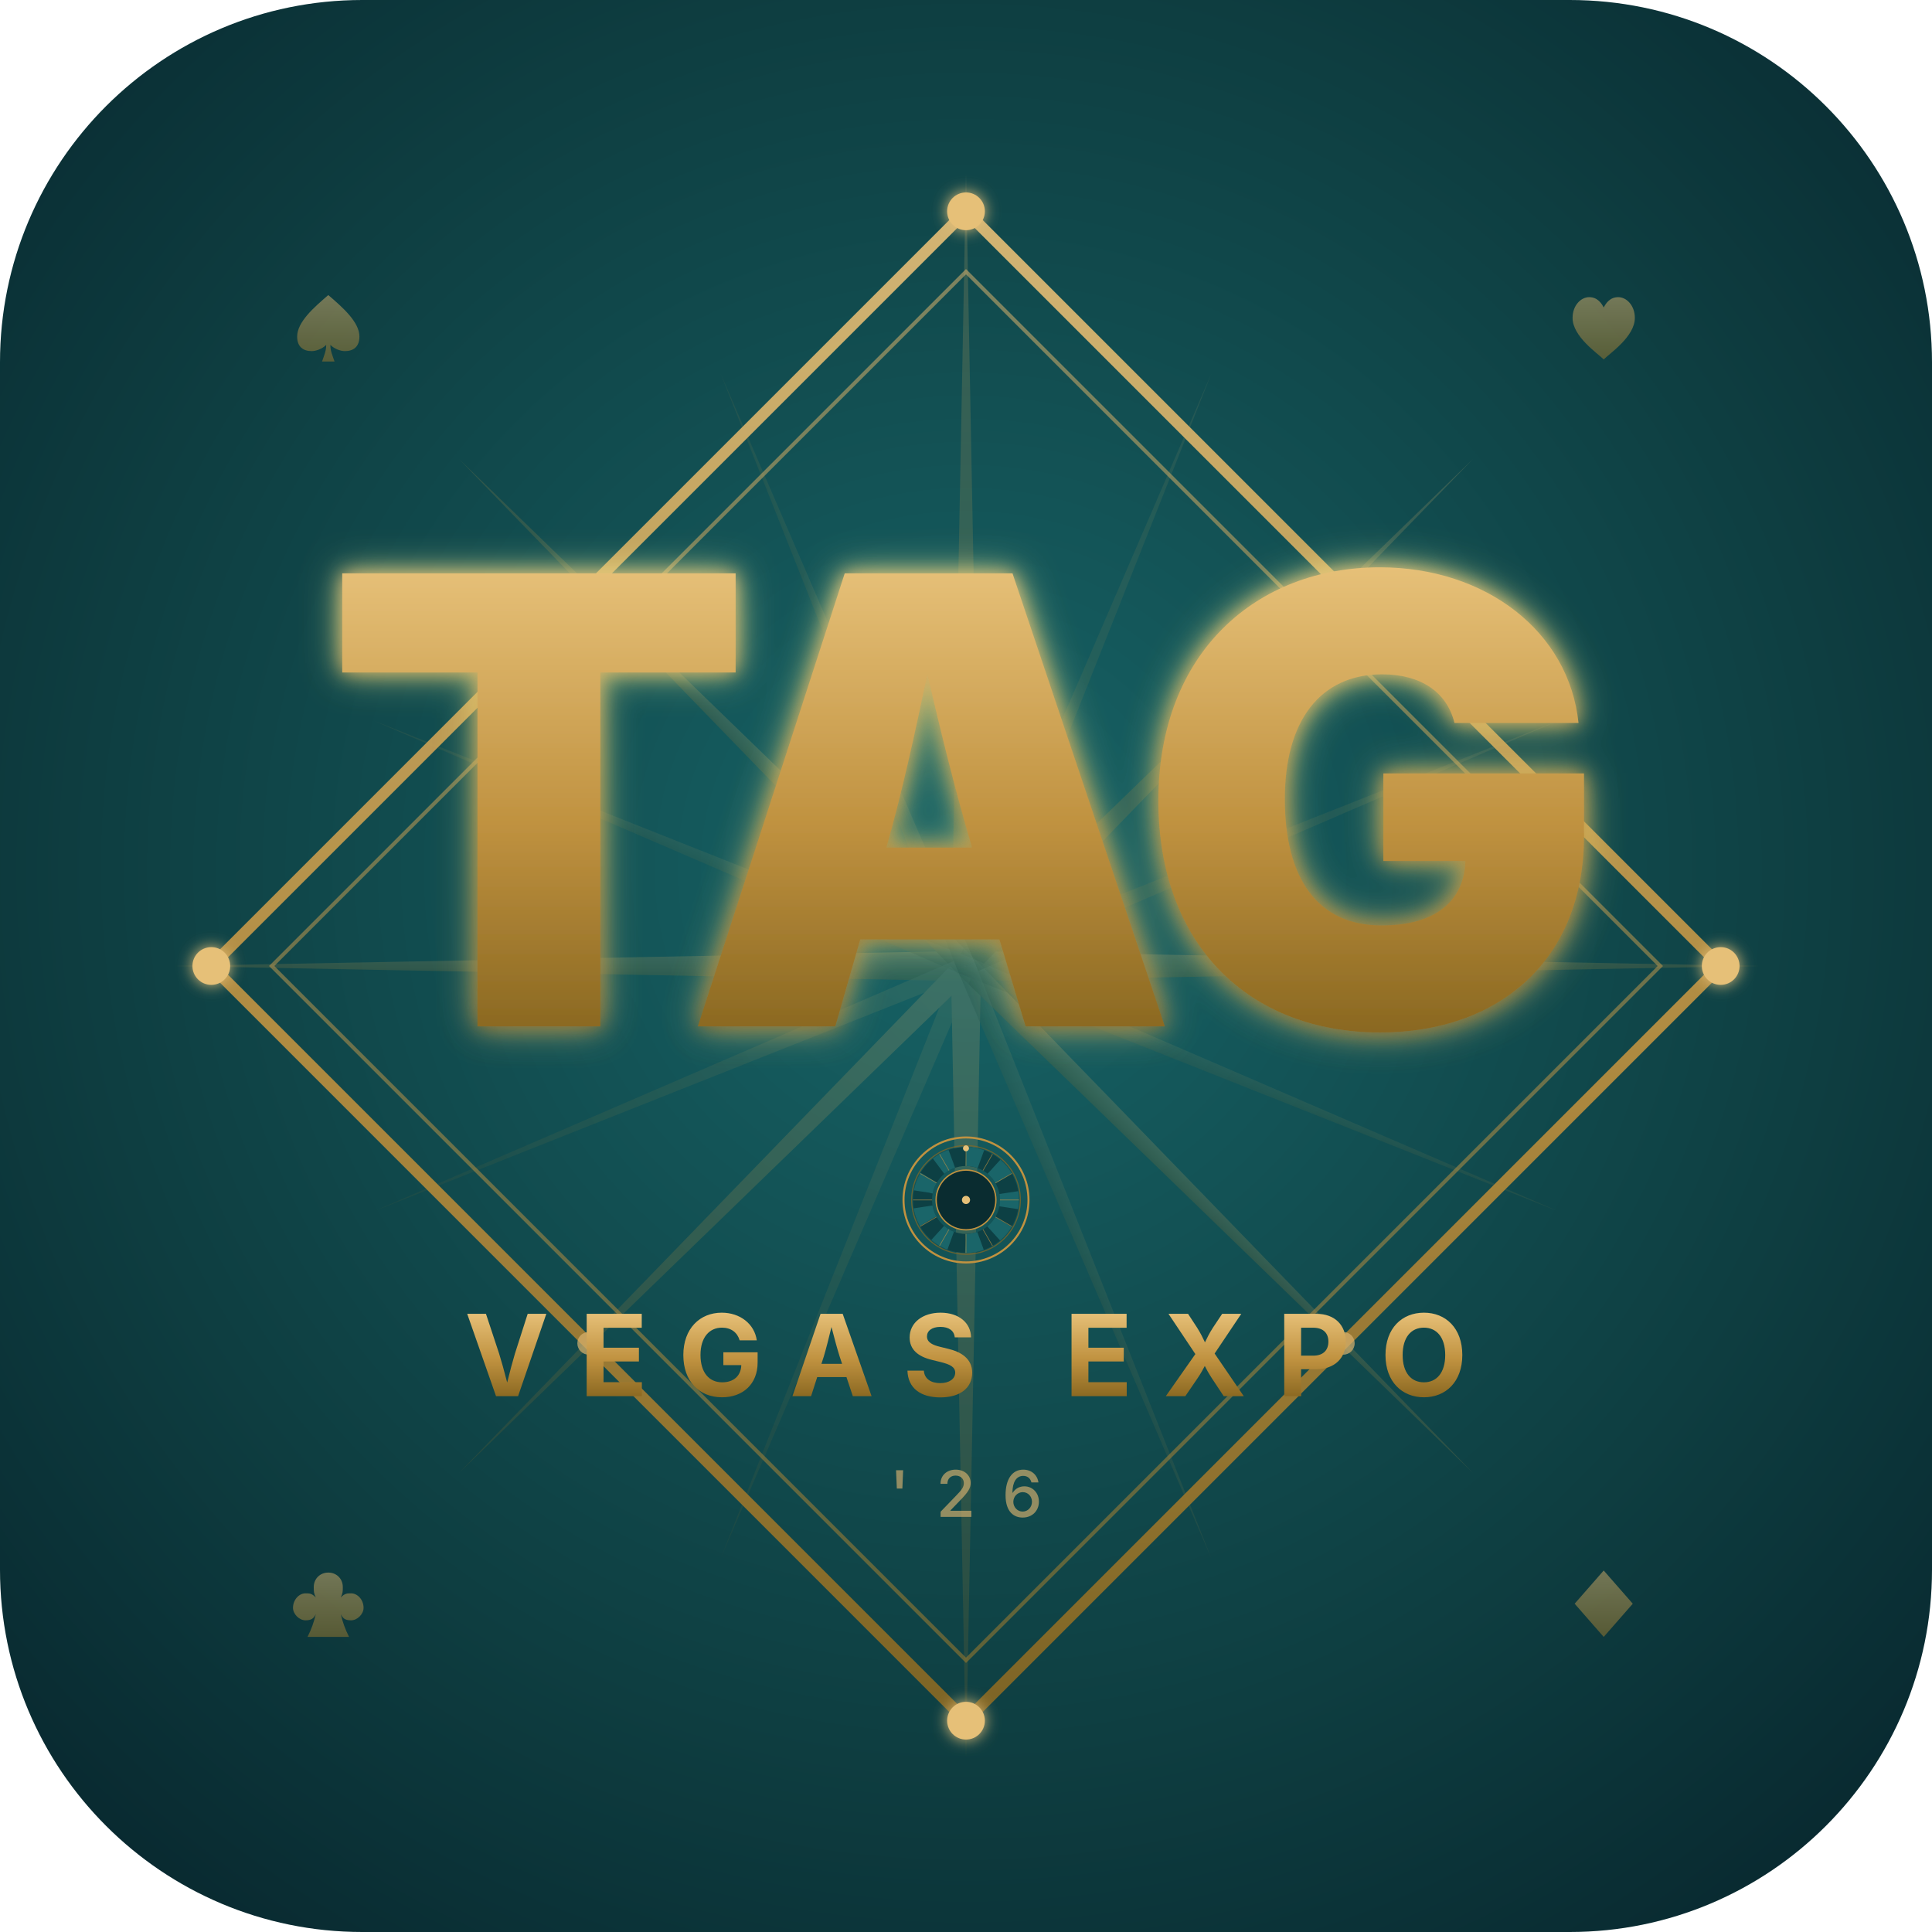
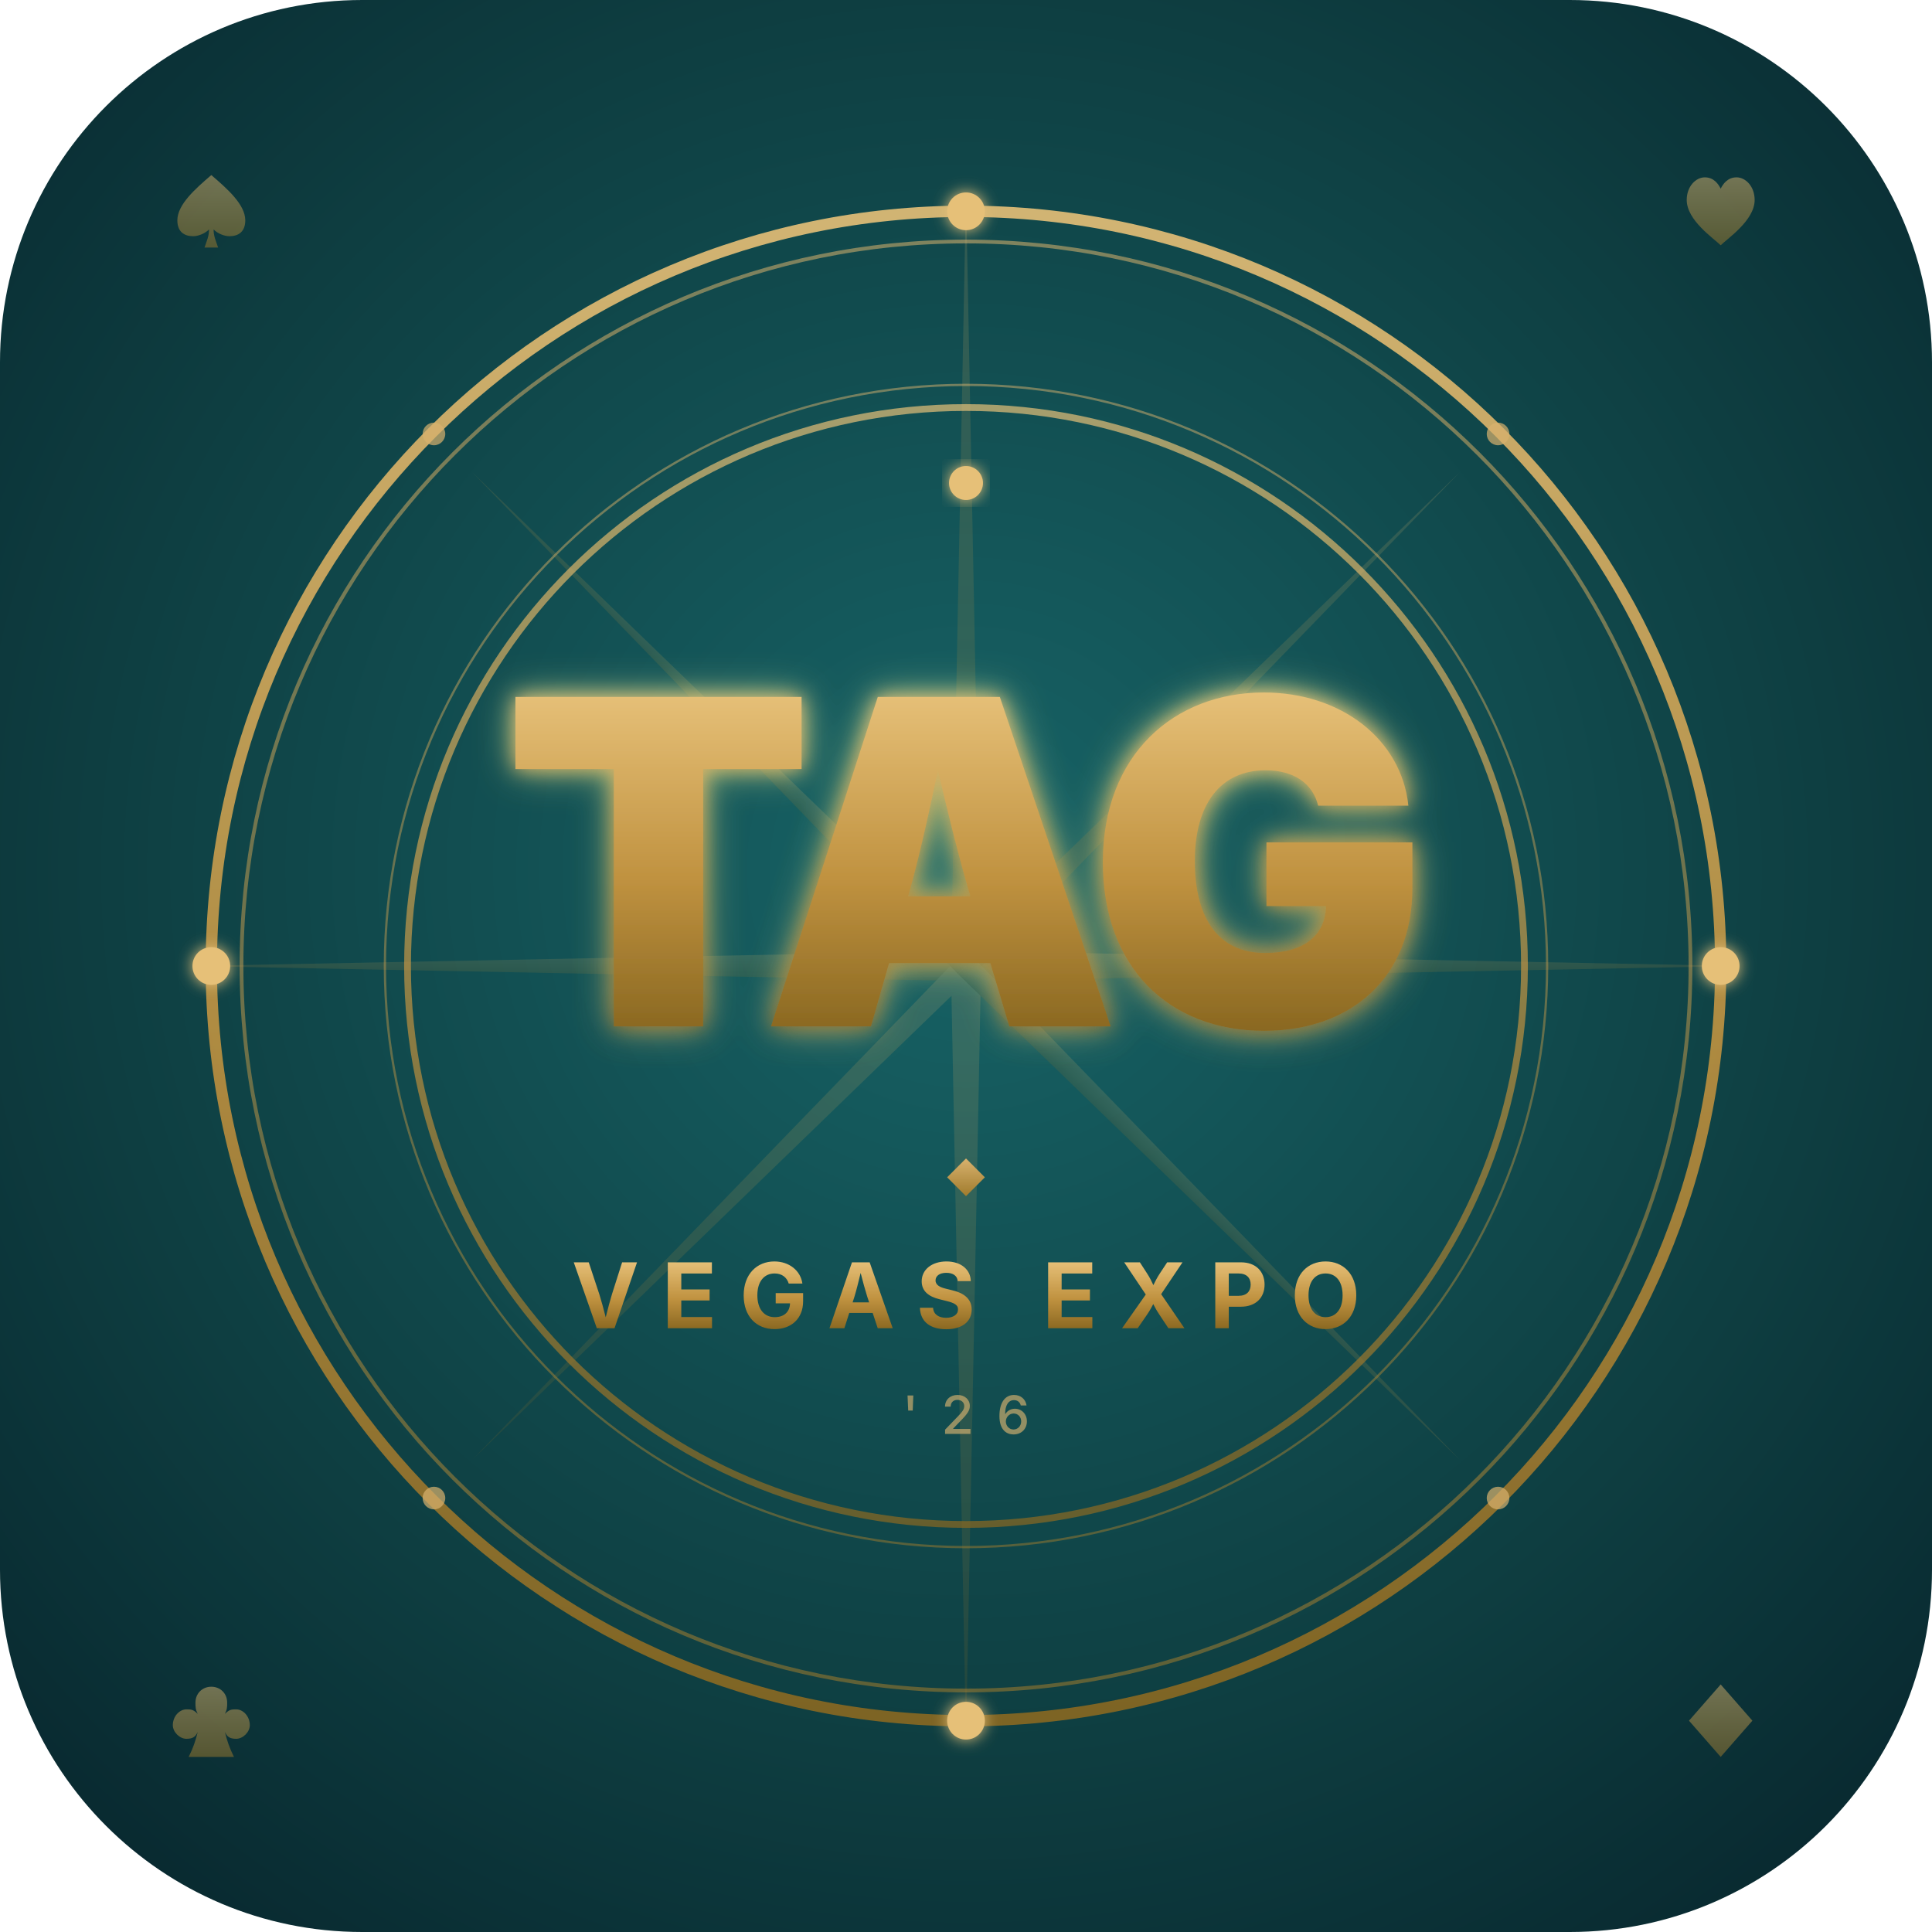
<svg xmlns="http://www.w3.org/2000/svg" viewBox="0 0 512 512" width="512" height="512">
  <defs>
    <radialGradient id="bg" cx="50%" cy="45%" r="75%">
      <stop offset="0%" stop-color="#176467" />
      <stop offset="60%" stop-color="#0E3E41" />
      <stop offset="100%" stop-color="#07222A" />
    </radialGradient>
    <linearGradient id="gold" x1="50%" y1="0%" x2="50%" y2="100%">
      <stop offset="0%" stop-color="#E6C078" />
      <stop offset="55%" stop-color="#C09240" />
      <stop offset="100%" stop-color="#8A6821" />
    </linearGradient>
    <linearGradient id="goldSoft" x1="50%" y1="0%" x2="50%" y2="100%">
      <stop offset="0%" stop-color="#D8B26E" />
      <stop offset="100%" stop-color="#A07B2D" />
    </linearGradient>
    <filter id="neonGlow" x="-30%" y="-30%" width="160%" height="160%">
      <feGaussianBlur stdDeviation="2.5" result="b1" />
      <feGaussianBlur stdDeviation="5" in="SourceGraphic" result="b2" />
      <feColorMatrix in="b2" type="matrix" values="1 0 0 0 0.75  0 1 0 0 0.5  0 0 1 0 0.15  0 0 0 0.65 0" result="b2c" />
      <feMerge>
        <feMergeNode in="b2c" />
        <feMergeNode in="b1" />
        <feMergeNode in="SourceGraphic" />
      </feMerge>
    </filter>
    <filter id="softGlow" x="-20%" y="-20%" width="140%" height="140%">
      <feGaussianBlur stdDeviation="2" result="b" />
      <feMerge>
        <feMergeNode in="b" />
        <feMergeNode in="SourceGraphic" />
      </feMerge>
    </filter>
-     <symbol id="rouletteMini" viewBox="-50 -50 100 100">
-       <circle cx="0" cy="0" r="46" fill="none" stroke="#C09240" stroke-width="1.5" />
-       <circle cx="0" cy="0" r="40" fill="none" stroke="#8A6821" stroke-width="0.8" opacity="0.7" />
-       <circle cx="0" cy="0" r="32" fill="none" stroke="#0D4044" stroke-width="14" />
-       <circle cx="0" cy="0" r="32" fill="none" stroke="#1A6569" stroke-width="14" stroke-dasharray="11.2 11.2" transform="rotate(-90)" />
-       <g stroke="#C09240" stroke-width="0.5" opacity="0.65">
-         <line x1="0" y1="-39" x2="0" y2="-25" />
-         <line x1="0" y1="-39" x2="0" y2="-25" transform="rotate(30)" />
-         <line x1="0" y1="-39" x2="0" y2="-25" transform="rotate(60)" />
-         <line x1="0" y1="-39" x2="0" y2="-25" transform="rotate(90)" />
-         <line x1="0" y1="-39" x2="0" y2="-25" transform="rotate(120)" />
-         <line x1="0" y1="-39" x2="0" y2="-25" transform="rotate(150)" />
-         <line x1="0" y1="-39" x2="0" y2="-25" transform="rotate(180)" />
-         <line x1="0" y1="-39" x2="0" y2="-25" transform="rotate(210)" />
-         <line x1="0" y1="-39" x2="0" y2="-25" transform="rotate(240)" />
-         <line x1="0" y1="-39" x2="0" y2="-25" transform="rotate(270)" />
-         <line x1="0" y1="-39" x2="0" y2="-25" transform="rotate(300)" />
-         <line x1="0" y1="-39" x2="0" y2="-25" transform="rotate(330)" />
-       </g>
-       <circle cx="0" cy="0" r="22" fill="#0A2C30" stroke="#C09240" stroke-width="1" />
-       <circle cx="0" cy="0" r="3" fill="#E6C078" />
-       <circle cx="0" cy="-38" r="2.2" fill="#E6C078" />
-     </symbol>
    <symbol id="spade" viewBox="0 0 40 40">
      <path d="M 20 4 C 27 10 35 17 35 24 C 35 29 32 31 28 31 C 26 31 23 30 21 28 C 21 31 22 33 23 36 L 17 36 C 18 33 19 31 19 28 C 17 30 14 31 12 31 C 8 31 5 29 5 24 C 5 17 13 10 20 4 Z" />
    </symbol>
    <symbol id="heart" viewBox="0 0 40 40">
      <path d="M 20 35 C 17 32 5 24 5 15 C 5 9 9 5 13 5 C 17 5 19 8 20 10 C 21 8 23 5 27 5 C 31 5 35 9 35 15 C 35 24 23 32 20 35 Z" />
    </symbol>
    <symbol id="diamond" viewBox="0 0 40 40">
      <path d="M 20 4 L 34 20 L 20 36 L 6 20 Z" />
    </symbol>
    <symbol id="club" viewBox="0 0 40 40">
      <path d="M 20 5 C 16 5 13 8 13 12 C 13 14 13 15 14 17 C 12 15 11 15 9 15 C 6 15 3 18 3 22 C 3 25 6 28 9 28 C 12 28 13 27 14 25 C 13 29 12 32 10 36 L 30 36 C 28 32 27 29 26 25 C 27 27 28 28 31 28 C 34 28 37 25 37 22 C 37 18 34 15 31 15 C 29 15 28 15 26 17 C 27 15 27 14 27 12 C 27 8 24 5 20 5 Z" />
    </symbol>
  </defs>
  <rect width="512" height="512" rx="96" fill="url(#bg)" />
-   <g transform="translate(256 256)" opacity="0.18">
+   <g transform="translate(256 256)" opacity="0.16">
    <g fill="url(#gold)">
-       <polygon points="0,-210 4,0 -4,0" />
-       <polygon points="0,210 4,0 -4,0" />
-       <polygon points="-210,0 0,-4 0,4" />
-       <polygon points="210,0 0,-4 0,4" />
+       <polygon points="0,-205 4,0 -4,0" />
+       <polygon points="0,205 4,0 -4,0" />
+       <polygon points="-205,0 0,-4 0,4" />
+       <polygon points="205,0 0,-4 0,4" />
      <g transform="rotate(45)">
-         <polygon points="0,-190 3,0 -3,0" />
-         <polygon points="0,190 3,0 -3,0" />
-         <polygon points="-190,0 0,-3 0,3" />
-         <polygon points="190,0 0,-3 0,3" />
-       </g>
-       <g transform="rotate(22.5)" opacity="0.5">
-         <polygon points="0,-170 2.5,0 -2.5,0" />
-         <polygon points="0,170 2.5,0 -2.5,0" />
-         <polygon points="-170,0 0,-2.5 0,2.5" />
-         <polygon points="170,0 0,-2.5 0,2.5" />
-       </g>
-       <g transform="rotate(67.5)" opacity="0.5">
-         <polygon points="0,-170 2.5,0 -2.5,0" />
-         <polygon points="0,170 2.5,0 -2.5,0" />
-         <polygon points="-170,0 0,-2.5 0,2.5" />
-         <polygon points="170,0 0,-2.5 0,2.5" />
+         <polygon points="0,-185 3,0 -3,0" />
+         <polygon points="0,185 3,0 -3,0" />
+         <polygon points="-185,0 0,-3 0,3" />
+         <polygon points="185,0 0,-3 0,3" />
      </g>
    </g>
  </g>
-   <polygon points="256,56 456,256 256,456 56,256" fill="none" stroke="url(#gold)" stroke-width="3" opacity="0.9" />
-   <polygon points="256,72 440,256 256,440 72,256" fill="none" stroke="url(#goldSoft)" stroke-width="1" opacity="0.55" />
+   <circle cx="256" cy="256" r="200" fill="none" stroke="url(#gold)" stroke-width="3" opacity="0.9" />
+   <circle cx="256" cy="256" r="192" fill="none" stroke="url(#goldSoft)" stroke-width="1" opacity="0.55" />
+   <circle cx="256" cy="256" r="148" fill="none" stroke="url(#gold)" stroke-width="1.8" opacity="0.7" />
+   <circle cx="256" cy="256" r="154" fill="none" stroke="url(#goldSoft)" stroke-width="0.6" opacity="0.5" />
+   <g stroke="url(#gold)" stroke-width="1" opacity="0.65">
+     <line x1="256" y1="64" x2="256" y2="108" />
+     <line x1="256" y1="64" x2="256" y2="108" transform="rotate(20 256 256)" />
+     <line x1="256" y1="64" x2="256" y2="108" transform="rotate(40 256 256)" />
+     <line x1="256" y1="64" x2="256" y2="108" transform="rotate(60 256 256)" />
+     <line x1="256" y1="64" x2="256" y2="108" transform="rotate(80 256 256)" />
+     <line x1="256" y1="64" x2="256" y2="108" transform="rotate(100 256 256)" />
+     <line x1="256" y1="64" x2="256" y2="108" transform="rotate(120 256 256)" />
+     <line x1="256" y1="64" x2="256" y2="108" transform="rotate(140 256 256)" />
+     <line x1="256" y1="64" x2="256" y2="108" transform="rotate(160 256 256)" />
+     <line x1="256" y1="64" x2="256" y2="108" transform="rotate(180 256 256)" />
+     <line x1="256" y1="64" x2="256" y2="108" transform="rotate(200 256 256)" />
+     <line x1="256" y1="64" x2="256" y2="108" transform="rotate(220 256 256)" />
+     <line x1="256" y1="64" x2="256" y2="108" transform="rotate(240 256 256)" />
+     <line x1="256" y1="64" x2="256" y2="108" transform="rotate(260 256 256)" />
+     <line x1="256" y1="64" x2="256" y2="108" transform="rotate(280 256 256)" />
+     <line x1="256" y1="64" x2="256" y2="108" transform="rotate(300 256 256)" />
+     <line x1="256" y1="64" x2="256" y2="108" transform="rotate(320 256 256)" />
+     <line x1="256" y1="64" x2="256" y2="108" transform="rotate(340 256 256)" />
+   </g>
  <g fill="#E6C078" filter="url(#softGlow)">
    <circle cx="256" cy="56" r="5" />
    <circle cx="456" cy="256" r="5" />
    <circle cx="256" cy="456" r="5" />
    <circle cx="56" cy="256" r="5" />
  </g>
  <g fill="#D8B26E" opacity="0.7">
-     <circle cx="356" cy="156" r="3" />
-     <circle cx="356" cy="356" r="3" />
-     <circle cx="156" cy="356" r="3" />
-     <circle cx="156" cy="156" r="3" />
+     <circle cx="397" cy="115" r="3" />
+     <circle cx="397" cy="397" r="3" />
+     <circle cx="115" cy="397" r="3" />
+     <circle cx="115" cy="115" r="3" />
  </g>
-   <text x="256" y="272" font-family="Inter, 'Helvetica Neue', Arial, sans-serif" font-size="165" font-weight="900" fill="url(#gold)" text-anchor="middle" letter-spacing="-3" filter="url(#neonGlow)">TAG</text>
-   <g transform="translate(256 318)">
-     <line x1="-80" y1="0" x2="-22" y2="0" stroke="url(#gold)" stroke-width="1" opacity="0.6" />
-     <line x1="22" y1="0" x2="80" y2="0" stroke="url(#gold)" stroke-width="1" opacity="0.6" />
-     <use href="#rouletteMini" x="-18" y="-18" width="36" height="36" />
+   <circle cx="256" cy="128" r="4.5" fill="#E6C078" filter="url(#softGlow)" />
+   <text x="256" y="272" font-family="Inter, 'Helvetica Neue', Arial, sans-serif" font-size="120" font-weight="900" fill="url(#gold)" text-anchor="middle" letter-spacing="-3" filter="url(#neonGlow)">TAG</text>
+   <g transform="translate(256 312)">
+     <line x1="-60" y1="0" x2="-10" y2="0" stroke="url(#gold)" stroke-width="1" opacity="0.55" />
+     <line x1="10" y1="0" x2="60" y2="0" stroke="url(#gold)" stroke-width="1" opacity="0.55" />
+     <polygon points="0,-5 5,0 0,5 -5,0" fill="url(#goldSoft)" />
  </g>
-   <text x="256" y="370" font-family="Inter, 'Helvetica Neue', Arial, sans-serif" font-size="30" font-weight="700" fill="url(#gold)" text-anchor="middle" letter-spacing="8">VEGAS EXPO</text>
-   <text x="256" y="402" font-family="Inter, 'Helvetica Neue', Arial, sans-serif" font-size="17" font-weight="500" fill="#D8B26E" text-anchor="middle" letter-spacing="7" opacity="0.65">'26</text>
+   <text x="256" y="352" font-family="Inter, 'Helvetica Neue', Arial, sans-serif" font-size="24" font-weight="700" fill="url(#gold)" text-anchor="middle" letter-spacing="6">VEGAS EXPO</text>
+   <text x="256" y="380" font-family="Inter, 'Helvetica Neue', Arial, sans-serif" font-size="14" font-weight="500" fill="#D8B26E" text-anchor="middle" letter-spacing="6" opacity="0.65">'26</text>
  <g fill="url(#goldSoft)" opacity="0.5">
-     <use href="#spade" x="76" y="76" width="22" height="22" />
-     <use href="#heart" x="414" y="76" width="22" height="22" />
-     <use href="#club" x="76" y="414" width="22" height="22" />
-     <use href="#diamond" x="414" y="414" width="22" height="22" />
+     <use href="#spade" x="44" y="44" width="24" height="24" />
+     <use href="#heart" x="444" y="44" width="24" height="24" />
+     <use href="#club" x="44" y="444" width="24" height="24" />
+     <use href="#diamond" x="444" y="444" width="24" height="24" />
  </g>
</svg>
